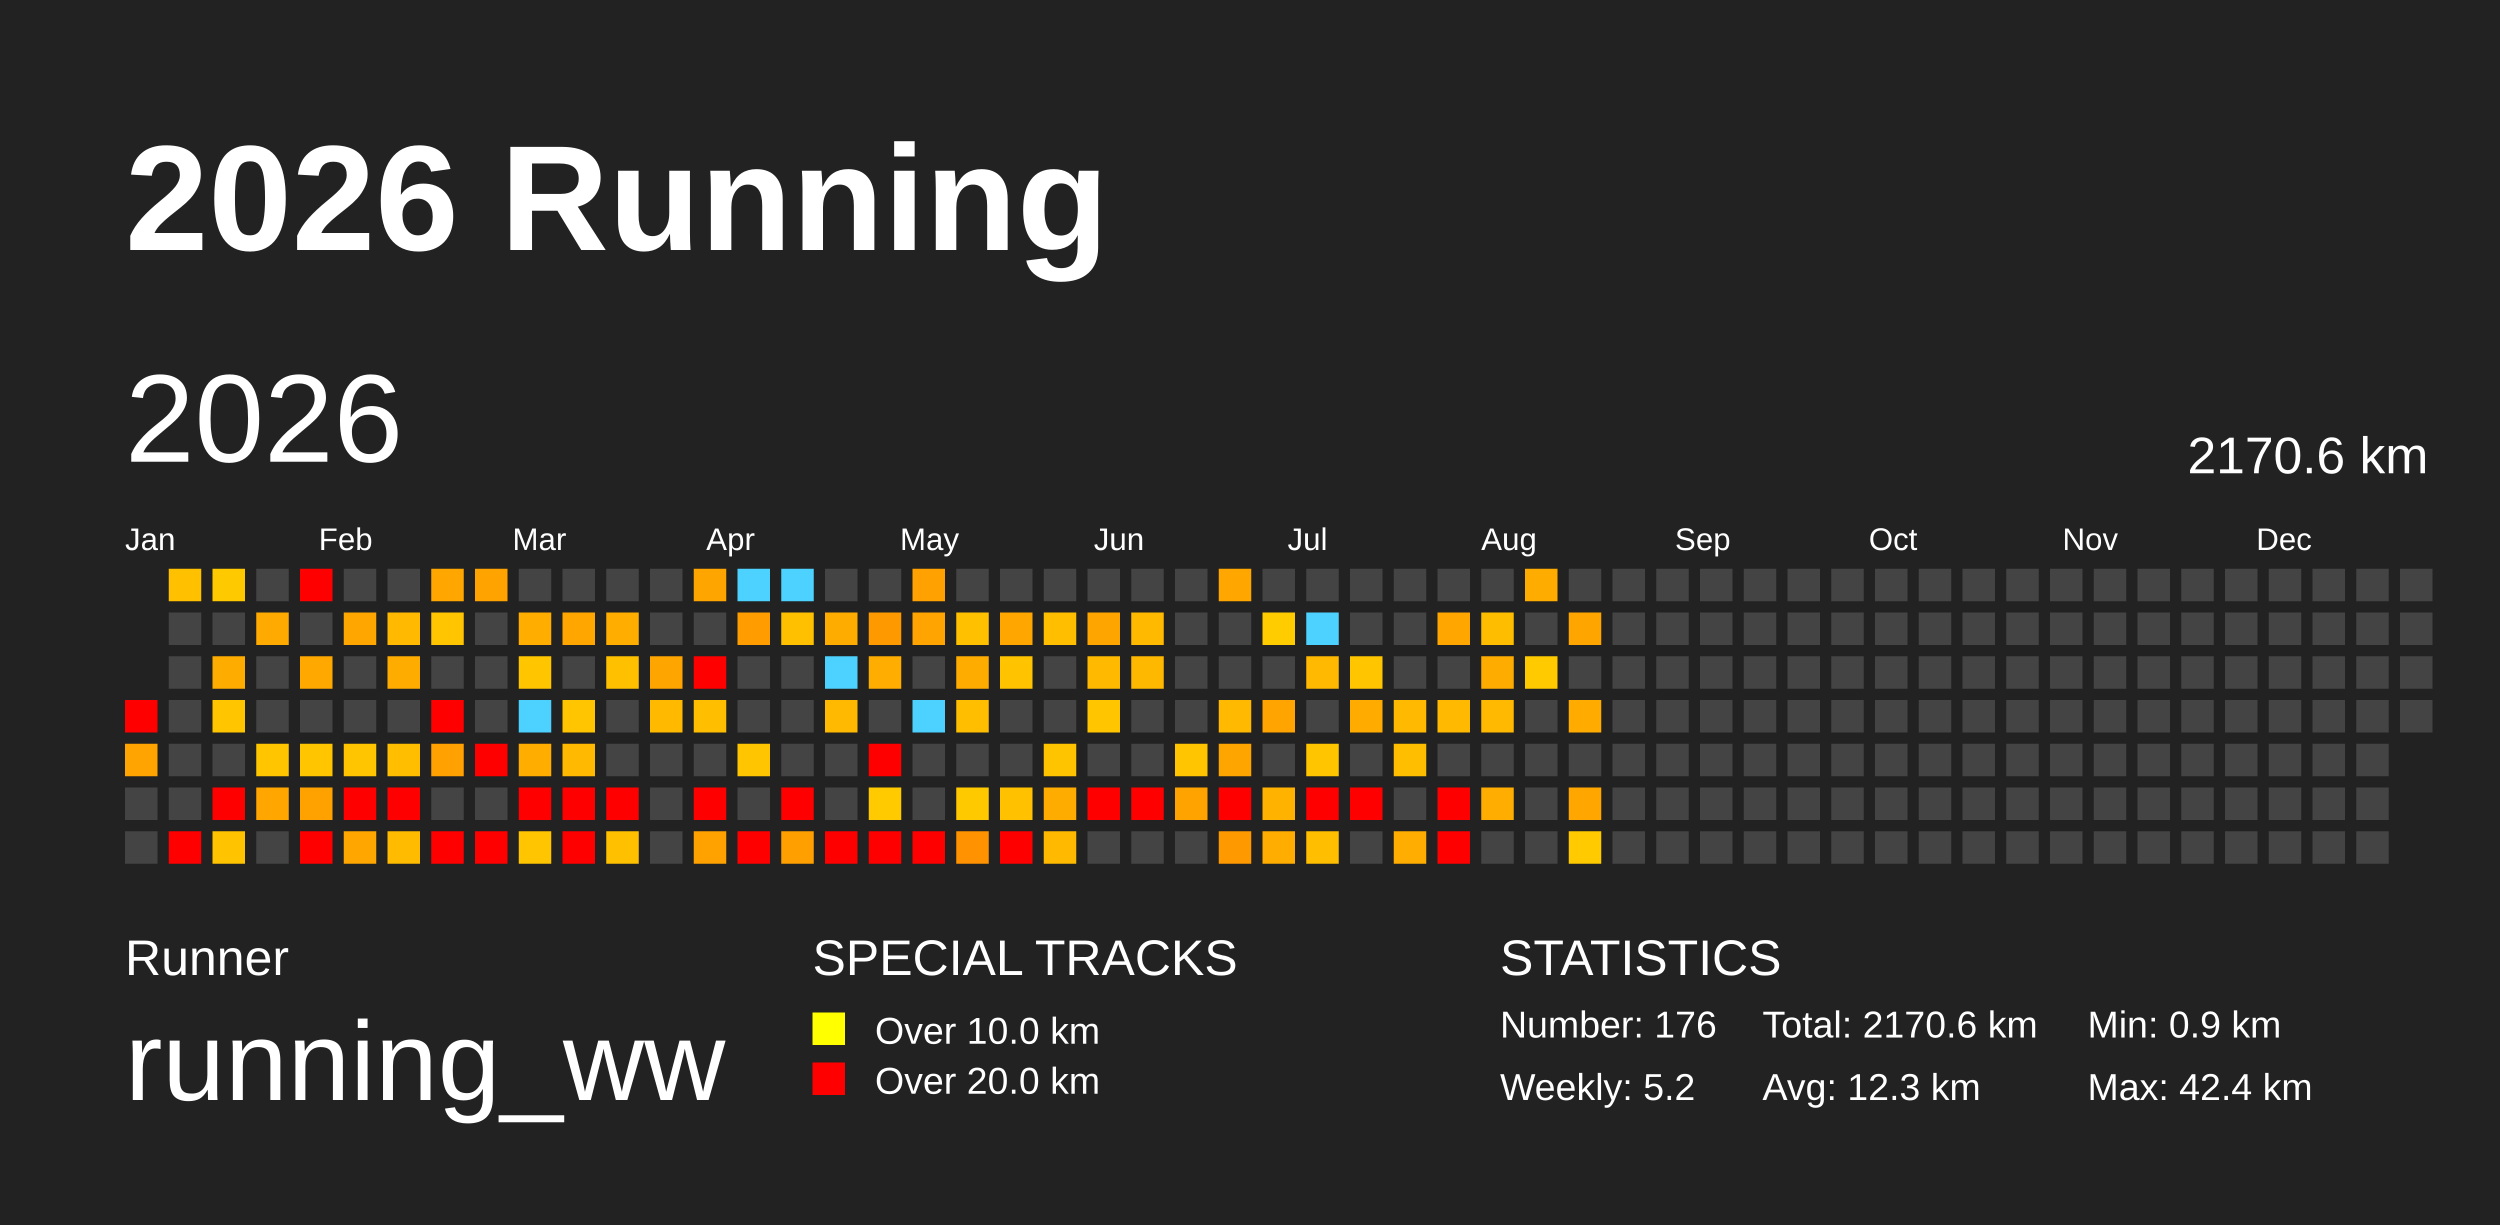
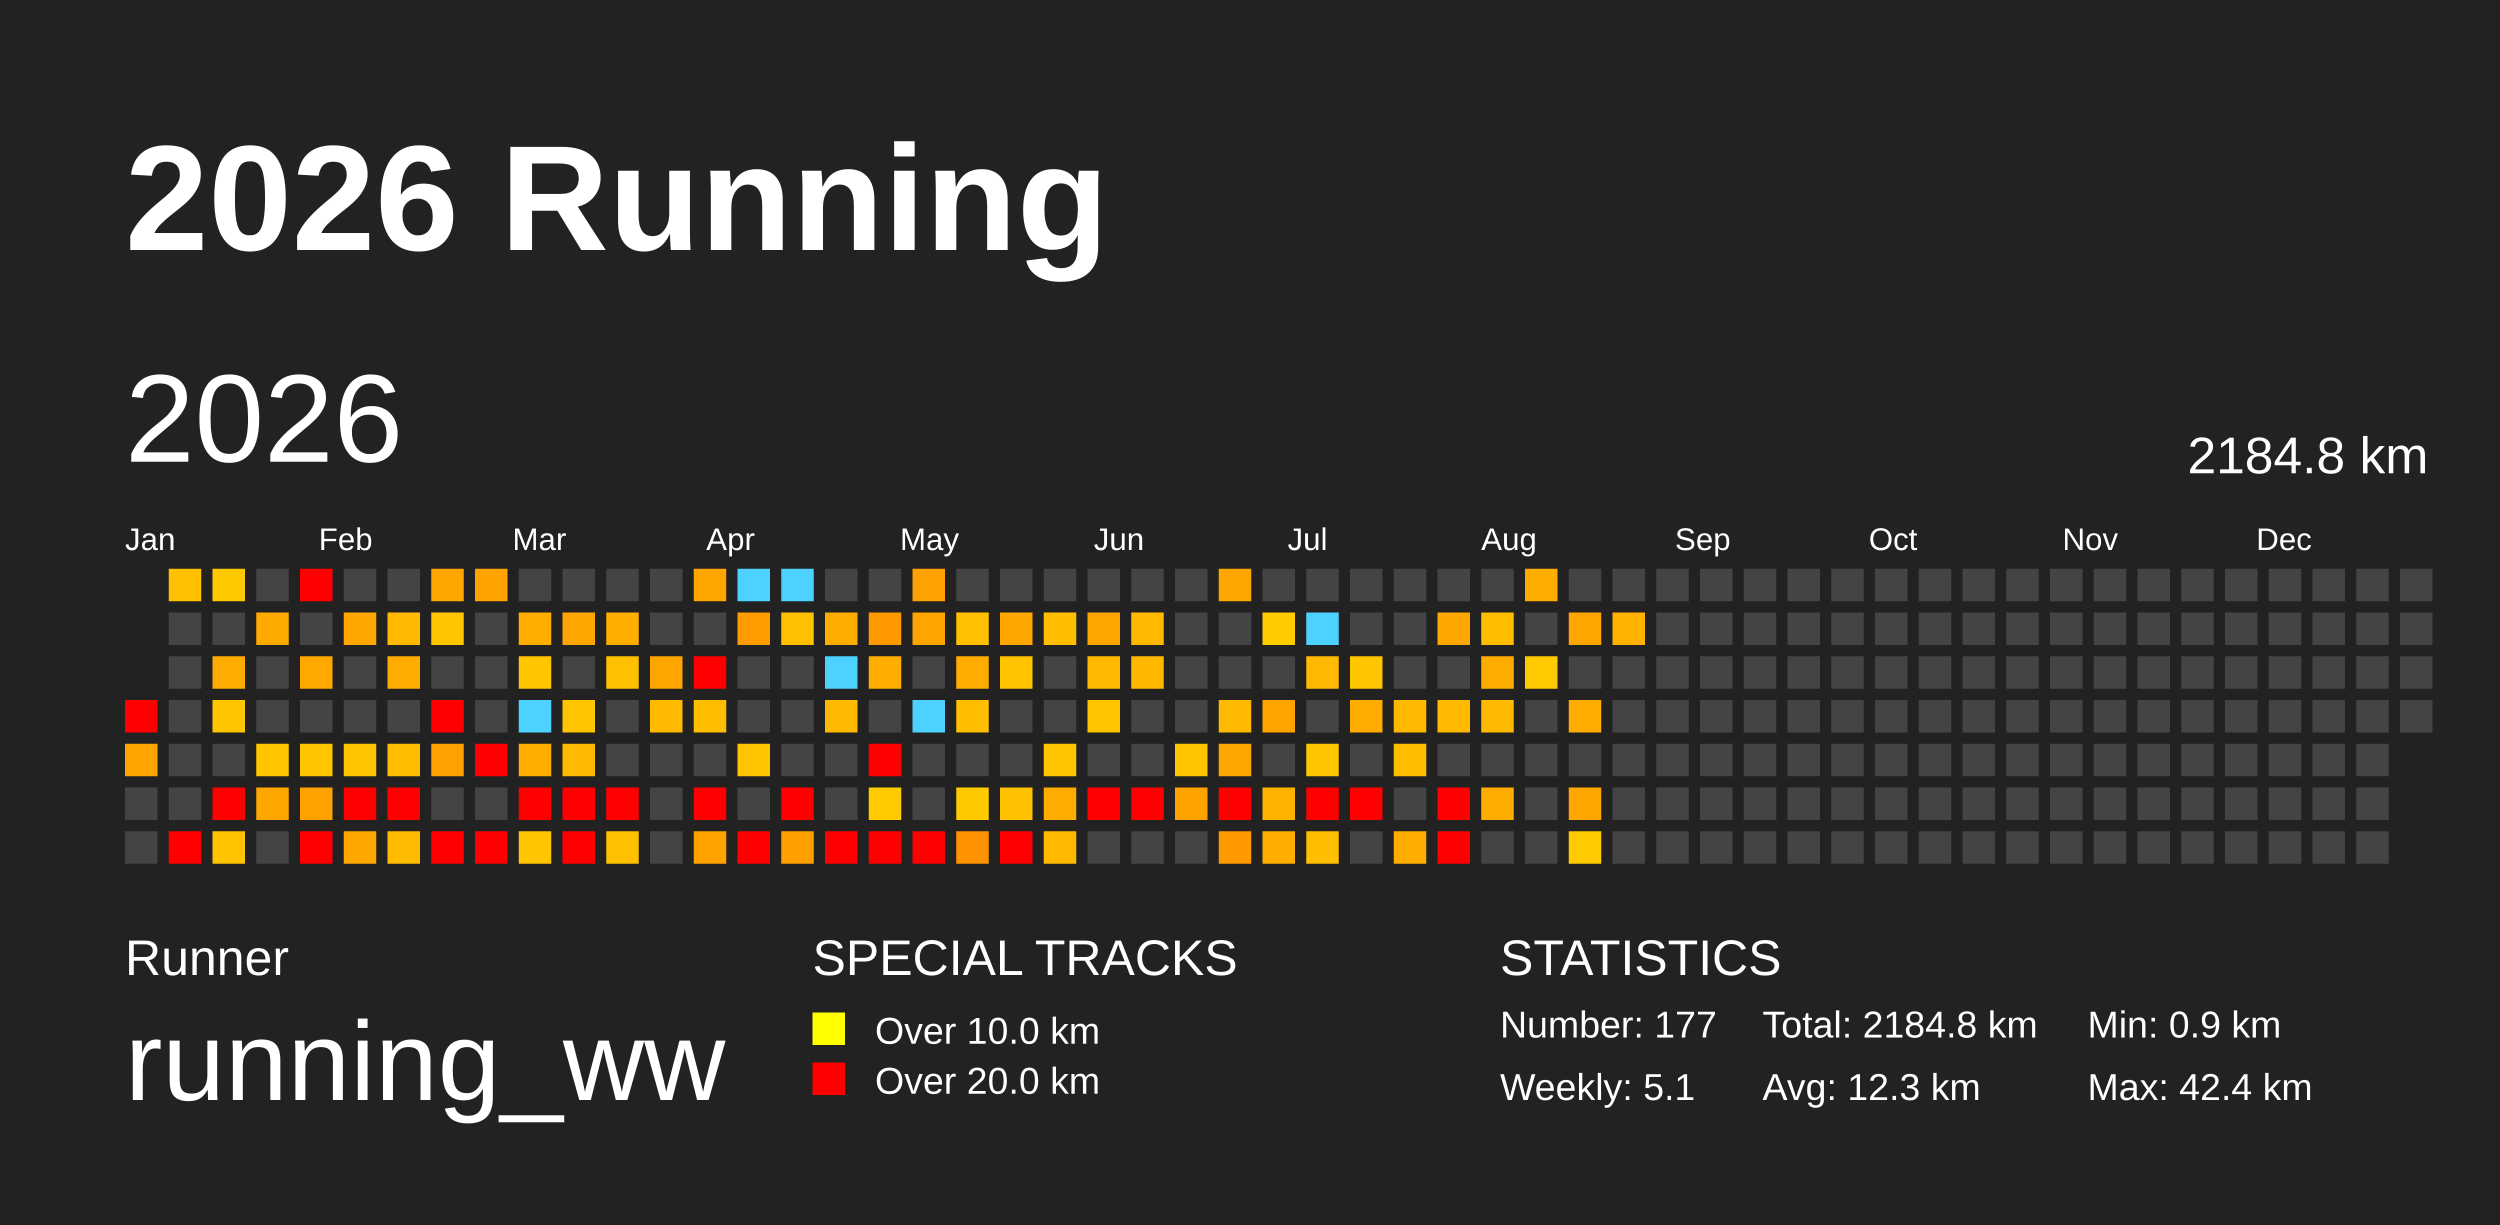
<svg xmlns="http://www.w3.org/2000/svg" baseProfile="full" height="98mm" version="1.1" viewBox="0,0,200,98" width="200mm">
  <defs />
  <rect fill="#222222" height="98" width="200" x="0" y="0" />
  <text fill="#FFFFFF" style="font-size:12px; font-family:Arial; font-weight:bold;" x="10" y="20">2026 Running</text>
  <text fill="#FFFFFF" style="font-size:4px; font-family:Arial" x="10" y="78">Runner</text>
  <text fill="#FFFFFF" style="font-size:9px; font-family:Arial" x="10" y="88">running_ww</text>
  <text fill="#FFFFFF" style="font-size:4px; font-family:Arial" x="65" y="78">SPECIAL TRACKS</text>
  <rect fill="yellow" height="2.6" width="2.6" x="65" y="81" />
  <text fill="#FFFFFF" style="font-size:3px; font-family:Arial" x="70" y="83.5">Over 10.0 km</text>
  <rect fill="red" height="2.6" width="2.6" x="65" y="85" />
  <text fill="#FFFFFF" style="font-size:3px; font-family:Arial" x="70" y="87.5">Over 20.0 km</text>
  <text fill="#FFFFFF" style="font-size:4px; font-family:Arial" x="120" y="78">STATISTICS</text>
-   <text fill="#FFFFFF" style="font-size:3px; font-family:Arial" x="120" y="83">Number: 176</text>
-   <text fill="#FFFFFF" style="font-size:3px; font-family:Arial" x="120" y="88">Weekly: 5.2</text>
-   <text fill="#FFFFFF" style="font-size:3px; font-family:Arial" x="141" y="83">Total: 2170.6 km</text>
+   <text fill="#FFFFFF" style="font-size:3px; font-family:Arial" x="120" y="83">Number: 177</text>
+   <text fill="#FFFFFF" style="font-size:3px; font-family:Arial" x="120" y="88">Weekly: 5.1</text>
+   <text fill="#FFFFFF" style="font-size:3px; font-family:Arial" x="141" y="83">Total: 2184.8 km</text>
  <text fill="#FFFFFF" style="font-size:3px; font-family:Arial" x="141" y="88">Avg: 12.3 km</text>
  <text fill="#FFFFFF" style="font-size:3px; font-family:Arial" x="167" y="83">Min: 0.9 km</text>
  <text fill="#FFFFFF" style="font-size:3px; font-family:Arial" x="167" y="88">Max: 42.4 km</text>
  <text dominant-baseline="hanging" fill="#FFFFFF" style="font-size:10.0px; font-family:Arial;" x="10" y="30">2026</text>
-   <text dominant-baseline="hanging" fill="#FFFFFF" style="font-size:4.125px; font-family:Arial;" x="175" y="35">2170.6 km</text>
+   <text dominant-baseline="hanging" fill="#FFFFFF" style="font-size:4.125px; font-family:Arial;" x="175" y="35">2184.8 km</text>
  <text fill="#FFFFFF" style="font-size:2.5px; font-family:Arial" x="10.0" y="44">Jan</text>
  <text fill="#FFFFFF" style="font-size:2.5px; font-family:Arial" x="25.5" y="44">Feb</text>
  <text fill="#FFFFFF" style="font-size:2.5px; font-family:Arial" x="41.0" y="44">Mar</text>
  <text fill="#FFFFFF" style="font-size:2.5px; font-family:Arial" x="56.5" y="44">Apr</text>
  <text fill="#FFFFFF" style="font-size:2.5px; font-family:Arial" x="72.0" y="44">May</text>
  <text fill="#FFFFFF" style="font-size:2.5px; font-family:Arial" x="87.5" y="44">Jun</text>
  <text fill="#FFFFFF" style="font-size:2.5px; font-family:Arial" x="103.0" y="44">Jul</text>
  <text fill="#FFFFFF" style="font-size:2.5px; font-family:Arial" x="118.5" y="44">Aug</text>
  <text fill="#FFFFFF" style="font-size:2.5px; font-family:Arial" x="134.0" y="44">Sep</text>
  <text fill="#FFFFFF" style="font-size:2.5px; font-family:Arial" x="149.5" y="44">Oct</text>
  <text fill="#FFFFFF" style="font-size:2.5px; font-family:Arial" x="165.0" y="44">Nov</text>
  <text fill="#FFFFFF" style="font-size:2.5px; font-family:Arial" x="180.5" y="44">Dec</text>
  <rect fill="red" height="2.6" width="2.6" x="10.0" y="56.0" />
  <rect fill="#ffa400" height="2.6" width="2.6" x="10.0" y="59.5" />
  <rect fill="#444444" height="2.6" width="2.6" x="10.0" y="63.0" />
  <rect fill="#444444" height="2.6" width="2.6" x="10.0" y="66.5" />
  <rect fill="#ffc000" height="2.6" width="2.6" x="13.5" y="45.5" />
  <rect fill="#444444" height="2.6" width="2.6" x="13.5" y="49.0" />
  <rect fill="#444444" height="2.6" width="2.6" x="13.5" y="52.5" />
  <rect fill="#444444" height="2.6" width="2.6" x="13.5" y="56.0" />
  <rect fill="#444444" height="2.6" width="2.6" x="13.5" y="59.5" />
  <rect fill="#444444" height="2.6" width="2.6" x="13.5" y="63.0" />
  <rect fill="red" height="2.6" width="2.6" x="13.5" y="66.5" />
  <rect fill="#ffc900" height="2.6" width="2.6" x="17.0" y="45.5" />
  <rect fill="#444444" height="2.6" width="2.6" x="17.0" y="49.0" />
  <rect fill="#ffac00" height="2.6" width="2.6" x="17.0" y="52.5" />
  <rect fill="#ffc600" height="2.6" width="2.6" x="17.0" y="56.0" />
  <rect fill="#444444" height="2.6" width="2.6" x="17.0" y="59.5" />
  <rect fill="red" height="2.6" width="2.6" x="17.0" y="63.0" />
  <rect fill="#ffc300" height="2.6" width="2.6" x="17.0" y="66.5" />
  <rect fill="#444444" height="2.6" width="2.6" x="20.5" y="45.5" />
  <rect fill="#ffaa00" height="2.6" width="2.6" x="20.5" y="49.0" />
  <rect fill="#444444" height="2.6" width="2.6" x="20.5" y="52.5" />
  <rect fill="#444444" height="2.6" width="2.6" x="20.5" y="56.0" />
  <rect fill="#ffc600" height="2.6" width="2.6" x="20.5" y="59.5" />
  <rect fill="#ffa600" height="2.6" width="2.6" x="20.5" y="63.0" />
  <rect fill="#444444" height="2.6" width="2.6" x="20.5" y="66.5" />
  <rect fill="red" height="2.6" width="2.6" x="24.0" y="45.5" />
  <rect fill="#444444" height="2.6" width="2.6" x="24.0" y="49.0" />
  <rect fill="#ffa800" height="2.6" width="2.6" x="24.0" y="52.5" />
  <rect fill="#444444" height="2.6" width="2.6" x="24.0" y="56.0" />
  <rect fill="#ffc600" height="2.6" width="2.6" x="24.0" y="59.5" />
  <rect fill="#ffa200" height="2.6" width="2.6" x="24.0" y="63.0" />
  <rect fill="red" height="2.6" width="2.6" x="24.0" y="66.5" />
  <rect fill="#444444" height="2.6" width="2.6" x="27.5" y="45.5" />
  <rect fill="#ffa600" height="2.6" width="2.6" x="27.5" y="49.0" />
  <rect fill="#444444" height="2.6" width="2.6" x="27.5" y="52.5" />
  <rect fill="#444444" height="2.6" width="2.6" x="27.5" y="56.0" />
  <rect fill="#ffc500" height="2.6" width="2.6" x="27.5" y="59.5" />
  <rect fill="red" height="2.6" width="2.6" x="27.5" y="63.0" />
  <rect fill="#ffa700" height="2.6" width="2.6" x="27.5" y="66.5" />
  <rect fill="#444444" height="2.6" width="2.6" x="31.0" y="45.5" />
  <rect fill="#ffb900" height="2.6" width="2.6" x="31.0" y="49.0" />
  <rect fill="#ffac00" height="2.6" width="2.6" x="31.0" y="52.5" />
  <rect fill="#444444" height="2.6" width="2.6" x="31.0" y="56.0" />
  <rect fill="#ffbe00" height="2.6" width="2.6" x="31.0" y="59.5" />
  <rect fill="red" height="2.6" width="2.6" x="31.0" y="63.0" />
  <rect fill="#ffbb00" height="2.6" width="2.6" x="31.0" y="66.5" />
  <rect fill="#ffa600" height="2.6" width="2.6" x="34.5" y="45.5" />
  <rect fill="#ffc500" height="2.6" width="2.6" x="34.5" y="49.0" />
  <rect fill="#444444" height="2.6" width="2.6" x="34.5" y="52.5" />
  <rect fill="red" height="2.6" width="2.6" x="34.5" y="56.0" />
  <rect fill="#ffa100" height="2.6" width="2.6" x="34.5" y="59.5" />
  <rect fill="#444444" height="2.6" width="2.6" x="34.5" y="63.0" />
  <rect fill="red" height="2.6" width="2.6" x="34.5" y="66.5" />
  <rect fill="#ffa300" height="2.6" width="2.6" x="38.0" y="45.5" />
  <rect fill="#444444" height="2.6" width="2.6" x="38.0" y="49.0" />
  <rect fill="#444444" height="2.6" width="2.6" x="38.0" y="52.5" />
  <rect fill="#444444" height="2.6" width="2.6" x="38.0" y="56.0" />
  <rect fill="red" height="2.6" width="2.6" x="38.0" y="59.5" />
  <rect fill="#444444" height="2.6" width="2.6" x="38.0" y="63.0" />
  <rect fill="red" height="2.6" width="2.6" x="38.0" y="66.5" />
  <rect fill="#444444" height="2.6" width="2.6" x="41.5" y="45.5" />
  <rect fill="#ffae00" height="2.6" width="2.6" x="41.5" y="49.0" />
  <rect fill="#ffc600" height="2.6" width="2.6" x="41.5" y="52.5" />
  <rect fill="#4dd2ff" height="2.6" width="2.6" x="41.5" y="56.0" />
  <rect fill="#ffae00" height="2.6" width="2.6" x="41.5" y="59.5" />
  <rect fill="red" height="2.6" width="2.6" x="41.5" y="63.0" />
  <rect fill="#ffc500" height="2.6" width="2.6" x="41.5" y="66.5" />
  <rect fill="#444444" height="2.6" width="2.6" x="45.0" y="45.5" />
  <rect fill="#ffa700" height="2.6" width="2.6" x="45.0" y="49.0" />
  <rect fill="#444444" height="2.6" width="2.6" x="45.0" y="52.5" />
  <rect fill="#ffc500" height="2.6" width="2.6" x="45.0" y="56.0" />
  <rect fill="#ffb900" height="2.6" width="2.6" x="45.0" y="59.5" />
  <rect fill="red" height="2.6" width="2.6" x="45.0" y="63.0" />
  <rect fill="red" height="2.6" width="2.6" x="45.0" y="66.5" />
  <rect fill="#444444" height="2.6" width="2.6" x="48.5" y="45.5" />
  <rect fill="#ffae00" height="2.6" width="2.6" x="48.5" y="49.0" />
  <rect fill="#ffc000" height="2.6" width="2.6" x="48.5" y="52.5" />
  <rect fill="#444444" height="2.6" width="2.6" x="48.5" y="56.0" />
  <rect fill="#444444" height="2.6" width="2.6" x="48.5" y="59.5" />
  <rect fill="red" height="2.6" width="2.6" x="48.5" y="63.0" />
  <rect fill="#ffc000" height="2.6" width="2.6" x="48.5" y="66.5" />
  <rect fill="#444444" height="2.6" width="2.6" x="52.0" y="45.5" />
  <rect fill="#444444" height="2.6" width="2.6" x="52.0" y="49.0" />
  <rect fill="#ffa500" height="2.6" width="2.6" x="52.0" y="52.5" />
  <rect fill="#ffba00" height="2.6" width="2.6" x="52.0" y="56.0" />
  <rect fill="#444444" height="2.6" width="2.6" x="52.0" y="59.5" />
  <rect fill="#444444" height="2.6" width="2.6" x="52.0" y="63.0" />
  <rect fill="#444444" height="2.6" width="2.6" x="52.0" y="66.5" />
  <rect fill="#ffa500" height="2.6" width="2.6" x="55.5" y="45.5" />
  <rect fill="#444444" height="2.6" width="2.6" x="55.5" y="49.0" />
  <rect fill="red" height="2.6" width="2.6" x="55.5" y="52.5" />
  <rect fill="#ffbf00" height="2.6" width="2.6" x="55.5" y="56.0" />
  <rect fill="#444444" height="2.6" width="2.6" x="55.5" y="59.5" />
  <rect fill="red" height="2.6" width="2.6" x="55.5" y="63.0" />
  <rect fill="#ffa200" height="2.6" width="2.6" x="55.5" y="66.5" />
  <rect fill="#4dd2ff" height="2.6" width="2.6" x="59.0" y="45.5" />
  <rect fill="#ff9c00" height="2.6" width="2.6" x="59.0" y="49.0" />
  <rect fill="#444444" height="2.6" width="2.6" x="59.0" y="52.5" />
  <rect fill="#444444" height="2.6" width="2.6" x="59.0" y="56.0" />
  <rect fill="#ffc500" height="2.6" width="2.6" x="59.0" y="59.5" />
  <rect fill="#444444" height="2.6" width="2.6" x="59.0" y="63.0" />
  <rect fill="red" height="2.6" width="2.6" x="59.0" y="66.5" />
  <rect fill="#4dd2ff" height="2.6" width="2.6" x="62.5" y="45.5" />
  <rect fill="#ffc000" height="2.6" width="2.6" x="62.5" y="49.0" />
  <rect fill="#444444" height="2.6" width="2.6" x="62.5" y="52.5" />
  <rect fill="#444444" height="2.6" width="2.6" x="62.5" y="56.0" />
  <rect fill="#444444" height="2.6" width="2.6" x="62.5" y="59.5" />
  <rect fill="red" height="2.6" width="2.6" x="62.5" y="63.0" />
  <rect fill="#ffa000" height="2.6" width="2.6" x="62.5" y="66.5" />
  <rect fill="#444444" height="2.6" width="2.6" x="66.0" y="45.5" />
  <rect fill="#ffac00" height="2.6" width="2.6" x="66.0" y="49.0" />
  <rect fill="#4dd2ff" height="2.6" width="2.6" x="66.0" y="52.5" />
  <rect fill="#ffb900" height="2.6" width="2.6" x="66.0" y="56.0" />
  <rect fill="#444444" height="2.6" width="2.6" x="66.0" y="59.5" />
  <rect fill="#444444" height="2.6" width="2.6" x="66.0" y="63.0" />
  <rect fill="red" height="2.6" width="2.6" x="66.0" y="66.5" />
  <rect fill="#444444" height="2.6" width="2.6" x="69.5" y="45.5" />
  <rect fill="#ff9900" height="2.6" width="2.6" x="69.5" y="49.0" />
  <rect fill="#ffad00" height="2.6" width="2.6" x="69.5" y="52.5" />
  <rect fill="#444444" height="2.6" width="2.6" x="69.5" y="56.0" />
  <rect fill="red" height="2.6" width="2.6" x="69.5" y="59.5" />
  <rect fill="#ffcb00" height="2.6" width="2.6" x="69.5" y="63.0" />
  <rect fill="red" height="2.6" width="2.6" x="69.5" y="66.5" />
  <rect fill="#ffa100" height="2.6" width="2.6" x="73.0" y="45.5" />
  <rect fill="#ffa400" height="2.6" width="2.6" x="73.0" y="49.0" />
  <rect fill="#444444" height="2.6" width="2.6" x="73.0" y="52.5" />
  <rect fill="#4dd2ff" height="2.6" width="2.6" x="73.0" y="56.0" />
  <rect fill="#444444" height="2.6" width="2.6" x="73.0" y="59.5" />
  <rect fill="#444444" height="2.6" width="2.6" x="73.0" y="63.0" />
  <rect fill="red" height="2.6" width="2.6" x="73.0" y="66.5" />
  <rect fill="#444444" height="2.6" width="2.6" x="76.5" y="45.5" />
  <rect fill="#ffc000" height="2.6" width="2.6" x="76.5" y="49.0" />
  <rect fill="#ffac00" height="2.6" width="2.6" x="76.5" y="52.5" />
  <rect fill="#ffbe00" height="2.6" width="2.6" x="76.5" y="56.0" />
  <rect fill="#444444" height="2.6" width="2.6" x="76.5" y="59.5" />
  <rect fill="#ffc900" height="2.6" width="2.6" x="76.5" y="63.0" />
  <rect fill="#ff9200" height="2.6" width="2.6" x="76.5" y="66.5" />
  <rect fill="#444444" height="2.6" width="2.6" x="80.0" y="45.5" />
  <rect fill="#ffa600" height="2.6" width="2.6" x="80.0" y="49.0" />
  <rect fill="#ffc300" height="2.6" width="2.6" x="80.0" y="52.5" />
  <rect fill="#444444" height="2.6" width="2.6" x="80.0" y="56.0" />
  <rect fill="#444444" height="2.6" width="2.6" x="80.0" y="59.5" />
  <rect fill="#ffc100" height="2.6" width="2.6" x="80.0" y="63.0" />
  <rect fill="red" height="2.6" width="2.6" x="80.0" y="66.5" />
  <rect fill="#444444" height="2.6" width="2.6" x="83.5" y="45.5" />
  <rect fill="#ffbf00" height="2.6" width="2.6" x="83.5" y="49.0" />
  <rect fill="#444444" height="2.6" width="2.6" x="83.5" y="52.5" />
  <rect fill="#444444" height="2.6" width="2.6" x="83.5" y="56.0" />
  <rect fill="#ffc400" height="2.6" width="2.6" x="83.5" y="59.5" />
  <rect fill="#ffac00" height="2.6" width="2.6" x="83.5" y="63.0" />
  <rect fill="#ffba00" height="2.6" width="2.6" x="83.5" y="66.5" />
  <rect fill="#444444" height="2.6" width="2.6" x="87.0" y="45.5" />
  <rect fill="#ffa500" height="2.6" width="2.6" x="87.0" y="49.0" />
  <rect fill="#ffba00" height="2.6" width="2.6" x="87.0" y="52.5" />
  <rect fill="#ffc600" height="2.6" width="2.6" x="87.0" y="56.0" />
  <rect fill="#444444" height="2.6" width="2.6" x="87.0" y="59.5" />
  <rect fill="red" height="2.6" width="2.6" x="87.0" y="63.0" />
  <rect fill="#444444" height="2.6" width="2.6" x="87.0" y="66.5" />
  <rect fill="#444444" height="2.6" width="2.6" x="90.5" y="45.5" />
  <rect fill="#ffba00" height="2.6" width="2.6" x="90.5" y="49.0" />
  <rect fill="#ffb800" height="2.6" width="2.6" x="90.5" y="52.5" />
  <rect fill="#444444" height="2.6" width="2.6" x="90.5" y="56.0" />
  <rect fill="#444444" height="2.6" width="2.6" x="90.5" y="59.5" />
  <rect fill="red" height="2.6" width="2.6" x="90.5" y="63.0" />
  <rect fill="#444444" height="2.6" width="2.6" x="90.5" y="66.5" />
  <rect fill="#444444" height="2.6" width="2.6" x="94.0" y="45.5" />
  <rect fill="#444444" height="2.6" width="2.6" x="94.0" y="49.0" />
  <rect fill="#444444" height="2.6" width="2.6" x="94.0" y="52.5" />
  <rect fill="#444444" height="2.6" width="2.6" x="94.0" y="56.0" />
  <rect fill="#ffc500" height="2.6" width="2.6" x="94.0" y="59.5" />
  <rect fill="#ffa300" height="2.6" width="2.6" x="94.0" y="63.0" />
  <rect fill="#444444" height="2.6" width="2.6" x="94.0" y="66.5" />
  <rect fill="#ffa600" height="2.6" width="2.6" x="97.5" y="45.5" />
  <rect fill="#444444" height="2.6" width="2.6" x="97.5" y="49.0" />
  <rect fill="#444444" height="2.6" width="2.6" x="97.5" y="52.5" />
  <rect fill="#ffb900" height="2.6" width="2.6" x="97.5" y="56.0" />
  <rect fill="#ffa500" height="2.6" width="2.6" x="97.5" y="59.5" />
  <rect fill="red" height="2.6" width="2.6" x="97.5" y="63.0" />
  <rect fill="#ff9900" height="2.6" width="2.6" x="97.5" y="66.5" />
  <rect fill="#444444" height="2.6" width="2.6" x="101.0" y="45.5" />
  <rect fill="#ffcc00" height="2.6" width="2.6" x="101.0" y="49.0" />
  <rect fill="#444444" height="2.6" width="2.6" x="101.0" y="52.5" />
  <rect fill="#ffa400" height="2.6" width="2.6" x="101.0" y="56.0" />
  <rect fill="#444444" height="2.6" width="2.6" x="101.0" y="59.5" />
  <rect fill="#ffb200" height="2.6" width="2.6" x="101.0" y="63.0" />
  <rect fill="#ffad00" height="2.6" width="2.6" x="101.0" y="66.5" />
  <rect fill="#444444" height="2.6" width="2.6" x="104.5" y="45.5" />
  <rect fill="#4dd2ff" height="2.6" width="2.6" x="104.5" y="49.0" />
  <rect fill="#ffb900" height="2.6" width="2.6" x="104.5" y="52.5" />
  <rect fill="#444444" height="2.6" width="2.6" x="104.5" y="56.0" />
  <rect fill="#ffc600" height="2.6" width="2.6" x="104.5" y="59.5" />
  <rect fill="red" height="2.6" width="2.6" x="104.5" y="63.0" />
  <rect fill="#ffbe00" height="2.6" width="2.6" x="104.5" y="66.5" />
  <rect fill="#444444" height="2.6" width="2.6" x="108.0" y="45.5" />
  <rect fill="#444444" height="2.6" width="2.6" x="108.0" y="49.0" />
  <rect fill="#ffc600" height="2.6" width="2.6" x="108.0" y="52.5" />
  <rect fill="#ffab00" height="2.6" width="2.6" x="108.0" y="56.0" />
  <rect fill="#444444" height="2.6" width="2.6" x="108.0" y="59.5" />
  <rect fill="red" height="2.6" width="2.6" x="108.0" y="63.0" />
  <rect fill="#444444" height="2.6" width="2.6" x="108.0" y="66.5" />
  <rect fill="#444444" height="2.6" width="2.6" x="111.5" y="45.5" />
  <rect fill="#444444" height="2.6" width="2.6" x="111.5" y="49.0" />
  <rect fill="#444444" height="2.6" width="2.6" x="111.5" y="52.5" />
  <rect fill="#ffb900" height="2.6" width="2.6" x="111.5" y="56.0" />
  <rect fill="#ffbe00" height="2.6" width="2.6" x="111.5" y="59.5" />
  <rect fill="#444444" height="2.6" width="2.6" x="111.5" y="63.0" />
  <rect fill="#ffad00" height="2.6" width="2.6" x="111.5" y="66.5" />
  <rect fill="#444444" height="2.6" width="2.6" x="115.0" y="45.5" />
  <rect fill="#ffa600" height="2.6" width="2.6" x="115.0" y="49.0" />
  <rect fill="#444444" height="2.6" width="2.6" x="115.0" y="52.5" />
  <rect fill="#ffb900" height="2.6" width="2.6" x="115.0" y="56.0" />
  <rect fill="#444444" height="2.6" width="2.6" x="115.0" y="59.5" />
  <rect fill="red" height="2.6" width="2.6" x="115.0" y="63.0" />
  <rect fill="red" height="2.6" width="2.6" x="115.0" y="66.5" />
  <rect fill="#444444" height="2.6" width="2.6" x="118.5" y="45.5" />
  <rect fill="#ffbd00" height="2.6" width="2.6" x="118.5" y="49.0" />
  <rect fill="#ffac00" height="2.6" width="2.6" x="118.5" y="52.5" />
  <rect fill="#ffb900" height="2.6" width="2.6" x="118.5" y="56.0" />
  <rect fill="#444444" height="2.6" width="2.6" x="118.5" y="59.5" />
  <rect fill="#ffad00" height="2.6" width="2.6" x="118.5" y="63.0" />
  <rect fill="#444444" height="2.6" width="2.6" x="118.5" y="66.5" />
  <rect fill="#ffac00" height="2.6" width="2.6" x="122.0" y="45.5" />
  <rect fill="#444444" height="2.6" width="2.6" x="122.0" y="49.0" />
  <rect fill="#ffcb00" height="2.6" width="2.6" x="122.0" y="52.5" />
  <rect fill="#444444" height="2.6" width="2.6" x="122.0" y="56.0" />
  <rect fill="#444444" height="2.6" width="2.6" x="122.0" y="59.5" />
  <rect fill="#444444" height="2.6" width="2.6" x="122.0" y="63.0" />
  <rect fill="#444444" height="2.6" width="2.6" x="122.0" y="66.5" />
  <rect fill="#444444" height="2.6" width="2.6" x="125.5" y="45.5" />
  <rect fill="#ffa500" height="2.6" width="2.6" x="125.5" y="49.0" />
  <rect fill="#444444" height="2.6" width="2.6" x="125.5" y="52.5" />
  <rect fill="#ffab00" height="2.6" width="2.6" x="125.5" y="56.0" />
  <rect fill="#444444" height="2.6" width="2.6" x="125.5" y="59.5" />
  <rect fill="#ffa600" height="2.6" width="2.6" x="125.5" y="63.0" />
  <rect fill="#ffcb00" height="2.6" width="2.6" x="125.5" y="66.5" />
  <rect fill="#444444" height="2.6" width="2.6" x="129.0" y="45.5" />
-   <rect fill="#444444" height="2.6" width="2.6" x="129.0" y="49.0" />
+   <rect fill="#ffb200" height="2.6" width="2.6" x="129.0" y="49.0" />
  <rect fill="#444444" height="2.6" width="2.6" x="129.0" y="52.5" />
  <rect fill="#444444" height="2.6" width="2.6" x="129.0" y="56.0" />
  <rect fill="#444444" height="2.6" width="2.6" x="129.0" y="59.5" />
  <rect fill="#444444" height="2.6" width="2.6" x="129.0" y="63.0" />
  <rect fill="#444444" height="2.6" width="2.6" x="129.0" y="66.5" />
  <rect fill="#444444" height="2.6" width="2.6" x="132.5" y="45.5" />
  <rect fill="#444444" height="2.6" width="2.6" x="132.5" y="49.0" />
  <rect fill="#444444" height="2.6" width="2.6" x="132.5" y="52.5" />
  <rect fill="#444444" height="2.6" width="2.6" x="132.5" y="56.0" />
  <rect fill="#444444" height="2.6" width="2.6" x="132.5" y="59.5" />
  <rect fill="#444444" height="2.6" width="2.6" x="132.5" y="63.0" />
  <rect fill="#444444" height="2.6" width="2.6" x="132.5" y="66.5" />
  <rect fill="#444444" height="2.6" width="2.6" x="136.0" y="45.5" />
  <rect fill="#444444" height="2.6" width="2.6" x="136.0" y="49.0" />
  <rect fill="#444444" height="2.6" width="2.6" x="136.0" y="52.5" />
  <rect fill="#444444" height="2.6" width="2.6" x="136.0" y="56.0" />
  <rect fill="#444444" height="2.6" width="2.6" x="136.0" y="59.5" />
  <rect fill="#444444" height="2.6" width="2.6" x="136.0" y="63.0" />
  <rect fill="#444444" height="2.6" width="2.6" x="136.0" y="66.5" />
  <rect fill="#444444" height="2.6" width="2.6" x="139.5" y="45.5" />
  <rect fill="#444444" height="2.6" width="2.6" x="139.5" y="49.0" />
  <rect fill="#444444" height="2.6" width="2.6" x="139.5" y="52.5" />
  <rect fill="#444444" height="2.6" width="2.6" x="139.5" y="56.0" />
  <rect fill="#444444" height="2.6" width="2.6" x="139.5" y="59.5" />
  <rect fill="#444444" height="2.6" width="2.6" x="139.5" y="63.0" />
  <rect fill="#444444" height="2.6" width="2.6" x="139.5" y="66.5" />
  <rect fill="#444444" height="2.6" width="2.6" x="143.0" y="45.5" />
  <rect fill="#444444" height="2.6" width="2.6" x="143.0" y="49.0" />
  <rect fill="#444444" height="2.6" width="2.6" x="143.0" y="52.5" />
  <rect fill="#444444" height="2.6" width="2.6" x="143.0" y="56.0" />
  <rect fill="#444444" height="2.6" width="2.6" x="143.0" y="59.5" />
  <rect fill="#444444" height="2.6" width="2.6" x="143.0" y="63.0" />
  <rect fill="#444444" height="2.6" width="2.6" x="143.0" y="66.5" />
  <rect fill="#444444" height="2.6" width="2.6" x="146.5" y="45.5" />
  <rect fill="#444444" height="2.6" width="2.6" x="146.5" y="49.0" />
  <rect fill="#444444" height="2.6" width="2.6" x="146.5" y="52.5" />
  <rect fill="#444444" height="2.6" width="2.6" x="146.5" y="56.0" />
  <rect fill="#444444" height="2.6" width="2.6" x="146.5" y="59.5" />
  <rect fill="#444444" height="2.6" width="2.6" x="146.5" y="63.0" />
  <rect fill="#444444" height="2.6" width="2.6" x="146.5" y="66.5" />
  <rect fill="#444444" height="2.6" width="2.6" x="150.0" y="45.5" />
  <rect fill="#444444" height="2.6" width="2.6" x="150.0" y="49.0" />
  <rect fill="#444444" height="2.6" width="2.6" x="150.0" y="52.5" />
  <rect fill="#444444" height="2.6" width="2.6" x="150.0" y="56.0" />
  <rect fill="#444444" height="2.6" width="2.6" x="150.0" y="59.5" />
  <rect fill="#444444" height="2.6" width="2.6" x="150.0" y="63.0" />
  <rect fill="#444444" height="2.6" width="2.6" x="150.0" y="66.5" />
  <rect fill="#444444" height="2.6" width="2.6" x="153.5" y="45.5" />
  <rect fill="#444444" height="2.6" width="2.6" x="153.5" y="49.0" />
  <rect fill="#444444" height="2.6" width="2.6" x="153.5" y="52.5" />
  <rect fill="#444444" height="2.6" width="2.6" x="153.5" y="56.0" />
  <rect fill="#444444" height="2.6" width="2.6" x="153.5" y="59.5" />
  <rect fill="#444444" height="2.6" width="2.6" x="153.5" y="63.0" />
  <rect fill="#444444" height="2.6" width="2.6" x="153.5" y="66.5" />
  <rect fill="#444444" height="2.6" width="2.6" x="157.0" y="45.5" />
  <rect fill="#444444" height="2.6" width="2.6" x="157.0" y="49.0" />
  <rect fill="#444444" height="2.6" width="2.6" x="157.0" y="52.5" />
  <rect fill="#444444" height="2.6" width="2.6" x="157.0" y="56.0" />
  <rect fill="#444444" height="2.6" width="2.6" x="157.0" y="59.5" />
  <rect fill="#444444" height="2.6" width="2.6" x="157.0" y="63.0" />
  <rect fill="#444444" height="2.6" width="2.6" x="157.0" y="66.5" />
  <rect fill="#444444" height="2.6" width="2.6" x="160.5" y="45.5" />
  <rect fill="#444444" height="2.6" width="2.6" x="160.5" y="49.0" />
  <rect fill="#444444" height="2.6" width="2.6" x="160.5" y="52.5" />
  <rect fill="#444444" height="2.6" width="2.6" x="160.5" y="56.0" />
  <rect fill="#444444" height="2.6" width="2.6" x="160.5" y="59.5" />
  <rect fill="#444444" height="2.6" width="2.6" x="160.5" y="63.0" />
  <rect fill="#444444" height="2.6" width="2.6" x="160.5" y="66.5" />
  <rect fill="#444444" height="2.6" width="2.6" x="164.0" y="45.5" />
  <rect fill="#444444" height="2.6" width="2.6" x="164.0" y="49.0" />
  <rect fill="#444444" height="2.6" width="2.6" x="164.0" y="52.5" />
  <rect fill="#444444" height="2.6" width="2.6" x="164.0" y="56.0" />
  <rect fill="#444444" height="2.6" width="2.6" x="164.0" y="59.5" />
  <rect fill="#444444" height="2.6" width="2.6" x="164.0" y="63.0" />
  <rect fill="#444444" height="2.6" width="2.6" x="164.0" y="66.5" />
  <rect fill="#444444" height="2.6" width="2.6" x="167.5" y="45.5" />
  <rect fill="#444444" height="2.6" width="2.6" x="167.5" y="49.0" />
  <rect fill="#444444" height="2.6" width="2.6" x="167.5" y="52.5" />
  <rect fill="#444444" height="2.6" width="2.6" x="167.5" y="56.0" />
  <rect fill="#444444" height="2.6" width="2.6" x="167.5" y="59.5" />
  <rect fill="#444444" height="2.6" width="2.6" x="167.5" y="63.0" />
  <rect fill="#444444" height="2.6" width="2.6" x="167.5" y="66.5" />
  <rect fill="#444444" height="2.6" width="2.6" x="171.0" y="45.5" />
  <rect fill="#444444" height="2.6" width="2.6" x="171.0" y="49.0" />
  <rect fill="#444444" height="2.6" width="2.6" x="171.0" y="52.5" />
  <rect fill="#444444" height="2.6" width="2.6" x="171.0" y="56.0" />
  <rect fill="#444444" height="2.6" width="2.6" x="171.0" y="59.5" />
  <rect fill="#444444" height="2.6" width="2.6" x="171.0" y="63.0" />
  <rect fill="#444444" height="2.6" width="2.6" x="171.0" y="66.5" />
  <rect fill="#444444" height="2.6" width="2.6" x="174.5" y="45.5" />
  <rect fill="#444444" height="2.6" width="2.6" x="174.5" y="49.0" />
  <rect fill="#444444" height="2.6" width="2.6" x="174.5" y="52.5" />
  <rect fill="#444444" height="2.6" width="2.6" x="174.5" y="56.0" />
  <rect fill="#444444" height="2.6" width="2.6" x="174.5" y="59.5" />
  <rect fill="#444444" height="2.6" width="2.6" x="174.5" y="63.0" />
  <rect fill="#444444" height="2.6" width="2.6" x="174.5" y="66.5" />
  <rect fill="#444444" height="2.6" width="2.6" x="178.0" y="45.5" />
  <rect fill="#444444" height="2.6" width="2.6" x="178.0" y="49.0" />
  <rect fill="#444444" height="2.6" width="2.6" x="178.0" y="52.5" />
  <rect fill="#444444" height="2.6" width="2.6" x="178.0" y="56.0" />
  <rect fill="#444444" height="2.6" width="2.6" x="178.0" y="59.5" />
  <rect fill="#444444" height="2.6" width="2.6" x="178.0" y="63.0" />
  <rect fill="#444444" height="2.6" width="2.6" x="178.0" y="66.5" />
  <rect fill="#444444" height="2.6" width="2.6" x="181.5" y="45.5" />
  <rect fill="#444444" height="2.6" width="2.6" x="181.5" y="49.0" />
  <rect fill="#444444" height="2.6" width="2.6" x="181.5" y="52.5" />
  <rect fill="#444444" height="2.6" width="2.6" x="181.5" y="56.0" />
  <rect fill="#444444" height="2.6" width="2.6" x="181.5" y="59.5" />
  <rect fill="#444444" height="2.6" width="2.6" x="181.5" y="63.0" />
  <rect fill="#444444" height="2.6" width="2.6" x="181.5" y="66.5" />
  <rect fill="#444444" height="2.6" width="2.6" x="185.0" y="45.5" />
  <rect fill="#444444" height="2.6" width="2.6" x="185.0" y="49.0" />
  <rect fill="#444444" height="2.6" width="2.6" x="185.0" y="52.5" />
  <rect fill="#444444" height="2.6" width="2.6" x="185.0" y="56.0" />
  <rect fill="#444444" height="2.6" width="2.6" x="185.0" y="59.5" />
  <rect fill="#444444" height="2.6" width="2.6" x="185.0" y="63.0" />
  <rect fill="#444444" height="2.6" width="2.6" x="185.0" y="66.5" />
  <rect fill="#444444" height="2.6" width="2.6" x="188.5" y="45.5" />
  <rect fill="#444444" height="2.6" width="2.6" x="188.5" y="49.0" />
  <rect fill="#444444" height="2.6" width="2.6" x="188.5" y="52.5" />
  <rect fill="#444444" height="2.6" width="2.6" x="188.5" y="56.0" />
  <rect fill="#444444" height="2.6" width="2.6" x="188.5" y="59.5" />
  <rect fill="#444444" height="2.6" width="2.6" x="188.5" y="63.0" />
  <rect fill="#444444" height="2.6" width="2.6" x="188.5" y="66.5" />
  <rect fill="#444444" height="2.6" width="2.6" x="192.0" y="45.5" />
  <rect fill="#444444" height="2.6" width="2.6" x="192.0" y="49.0" />
  <rect fill="#444444" height="2.6" width="2.6" x="192.0" y="52.5" />
  <rect fill="#444444" height="2.6" width="2.6" x="192.0" y="56.0" />
</svg>
